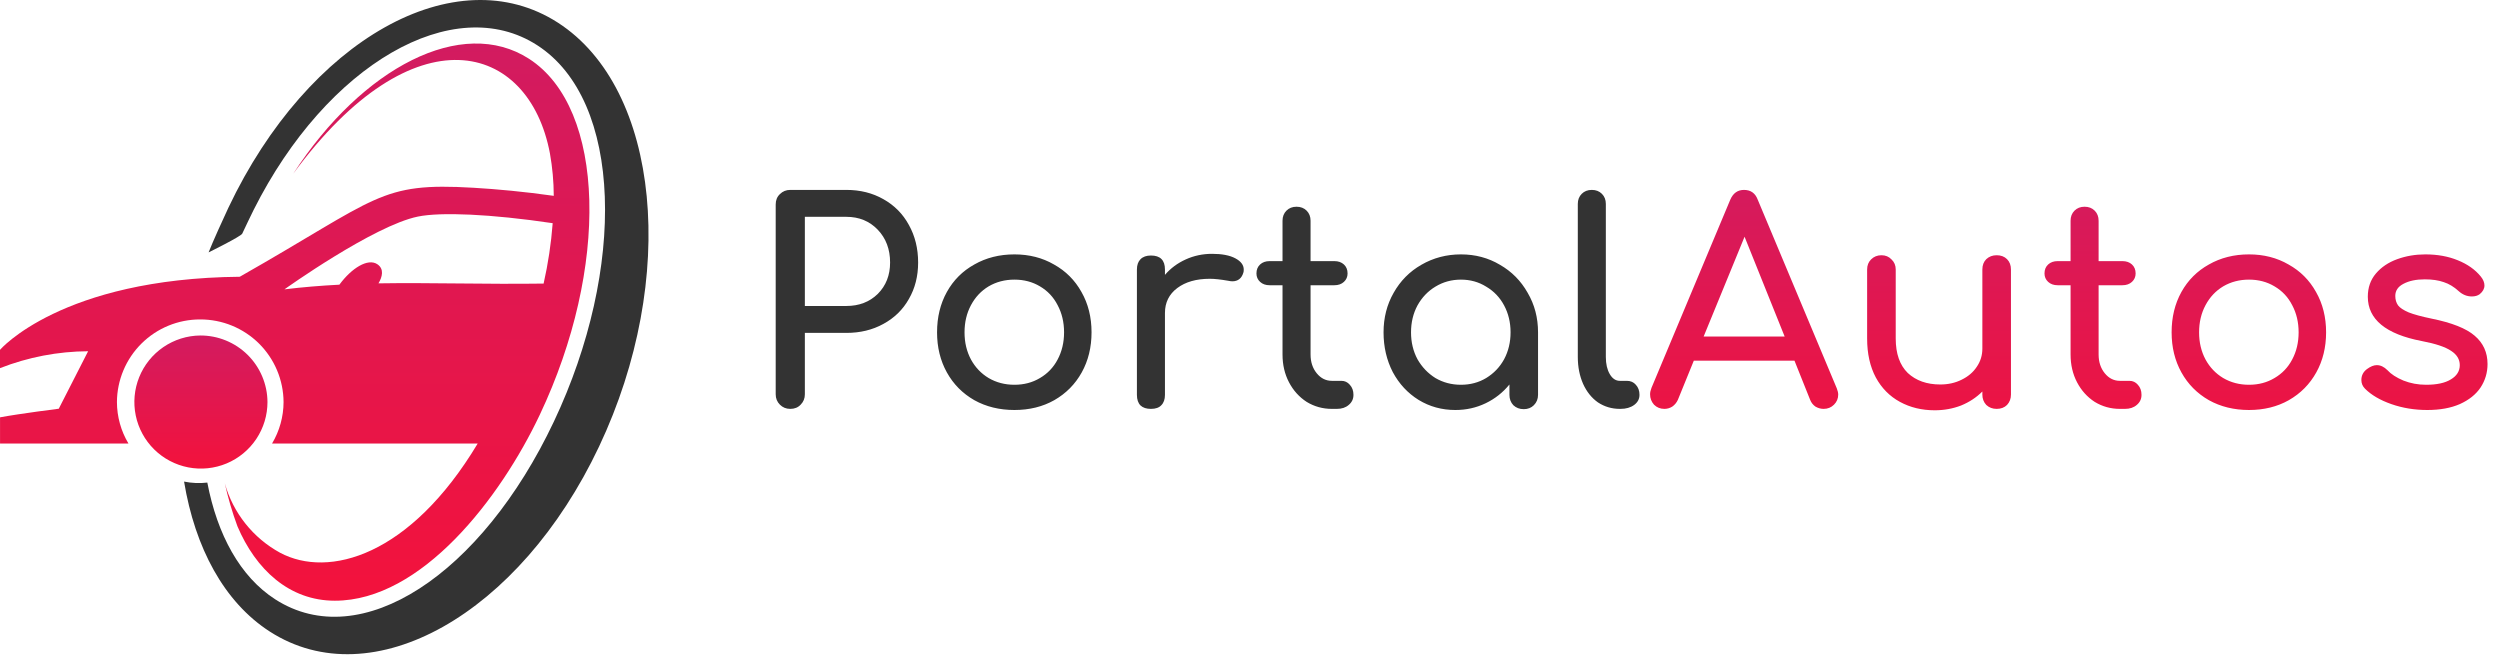
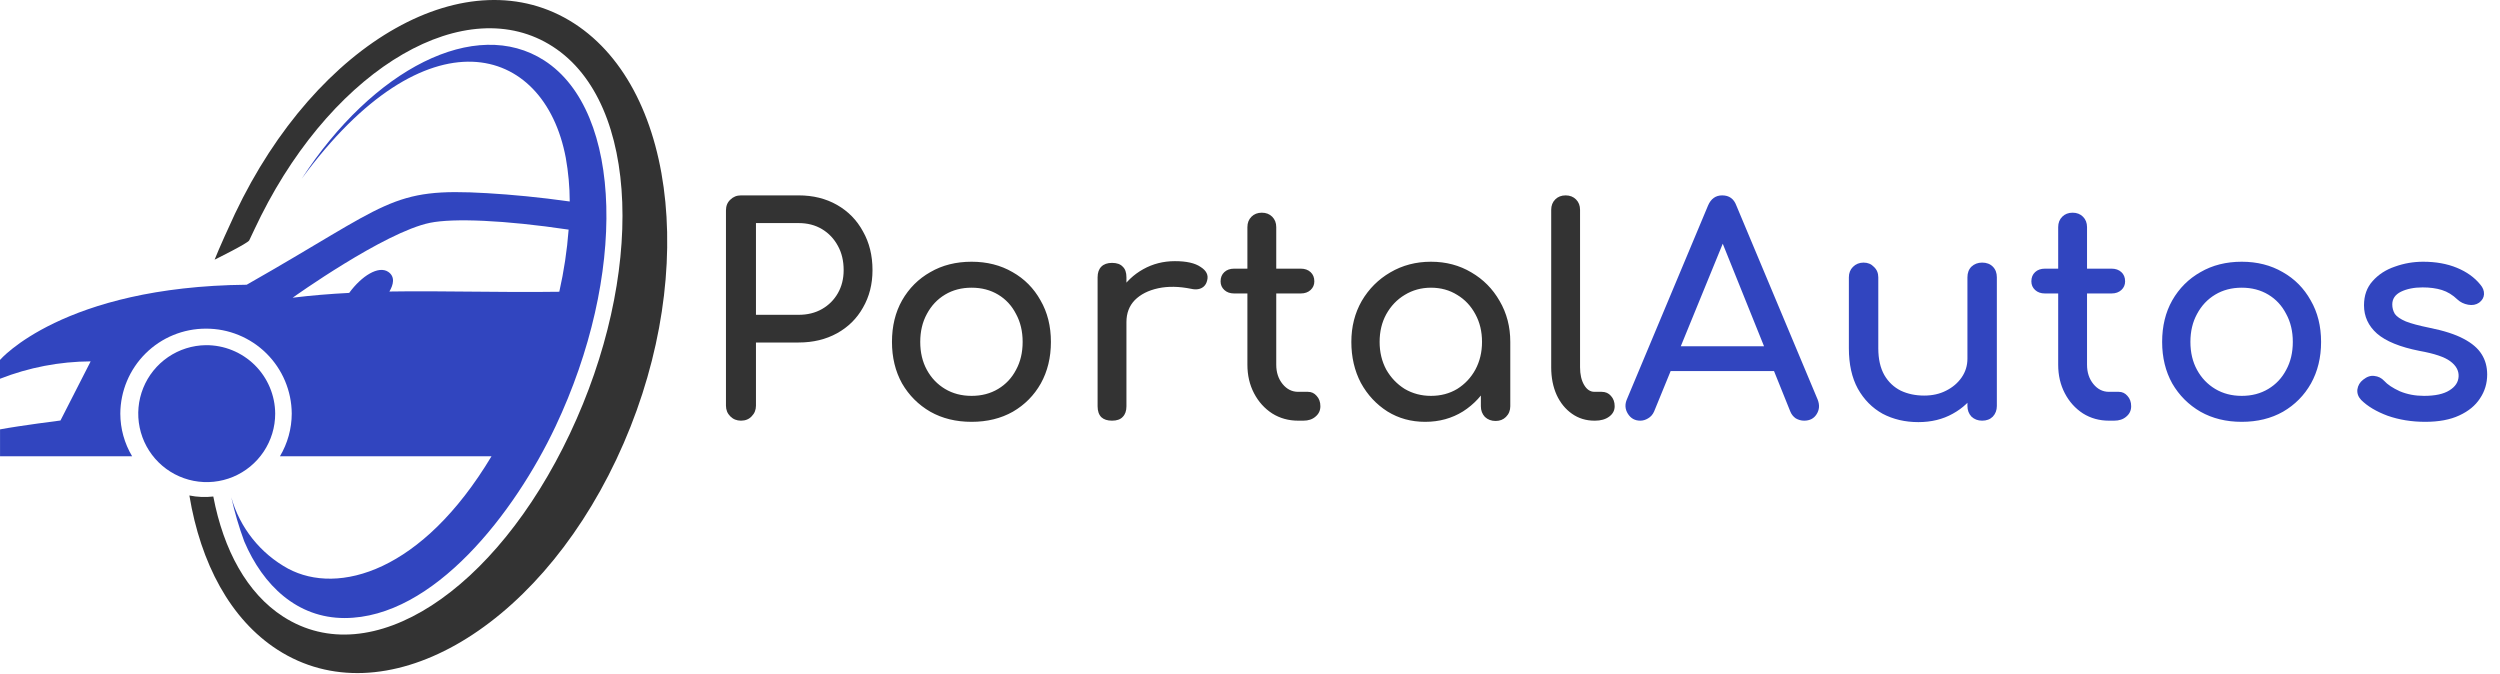
- <svg xmlns="http://www.w3.org/2000/svg" width="214" height="56" viewBox="0 0 214 56" fill="none">
+ <svg xmlns="http://www.w3.org/2000/svg" width="208" height="56" viewBox="0 0 208 56" fill="none">
  <path d="M47.76 1.942C38.999 -3.705 26.379 3.382 19.554 17.774C19.131 18.669 18.212 20.696 17.855 21.605C17.855 21.605 20.62 20.243 20.735 20.001C20.882 19.689 21.558 18.259 21.718 17.954C27.993 5.471 38.849 -0.741 45.989 3.874C53.316 8.6 53.608 22.992 47.412 36.088C41.217 49.184 30.885 56.026 23.555 51.299C20.557 49.368 18.599 45.773 17.747 41.309C17.083 41.386 16.411 41.357 15.756 41.224C16.694 46.878 19.17 51.532 23.089 54.058C31.85 59.705 44.47 52.618 51.279 38.226C58.088 23.835 56.523 7.593 47.76 1.942Z" fill="#333333" />
-   <path d="M17.133 28.718C16.009 28.731 14.915 29.076 13.986 29.71C13.058 30.344 12.338 31.238 11.917 32.28C11.496 33.322 11.392 34.466 11.62 35.566C11.847 36.667 12.394 37.676 13.194 38.466C13.993 39.256 15.008 39.792 16.111 40.007C17.215 40.222 18.357 40.105 19.394 39.672C20.431 39.239 21.317 38.509 21.94 37.573C22.563 36.638 22.896 35.539 22.896 34.415C22.892 33.663 22.739 32.919 22.447 32.225C22.155 31.532 21.73 30.902 21.195 30.373C20.659 29.844 20.025 29.426 19.328 29.142C18.632 28.858 17.886 28.714 17.133 28.718Z" fill="url(#paint0_linear_885_2)" />
-   <path d="M17.134 27.344C19.017 27.337 20.827 28.078 22.166 29.403C23.504 30.729 24.262 32.531 24.273 34.415C24.269 35.665 23.929 36.89 23.29 37.964H40.892C35.12 47.593 28.137 49.541 23.968 47.311C22.825 46.686 21.817 45.839 21.006 44.819C20.194 43.799 19.594 42.627 19.242 41.372C19.519 42.618 19.88 43.844 20.321 45.042C21.889 48.735 24.746 51.421 28.665 51.421C36.094 51.421 42.837 42.628 46.209 35.498C52.145 22.953 51.876 9.282 45.284 5.032C39.557 1.339 31.026 5.747 25.1 14.871C35.428 0.785 45.277 3.579 47.074 13.133C47.288 14.331 47.398 15.546 47.402 16.764C44.867 16.406 42.578 16.193 40.531 16.072C32.466 15.596 32.466 16.905 20.525 23.69C5.234 23.838 0 29.945 0 29.945V31.513C2.404 30.571 4.961 30.08 7.543 30.066L5.031 34.986C5.031 34.986 1.728 35.402 0.003 35.724V37.964H10.994C10.352 36.891 10.013 35.665 10.01 34.415C10.02 32.534 10.776 30.733 12.111 29.408C13.446 28.083 15.252 27.341 17.134 27.344ZM35.776 18.538C37.717 18.141 41.984 18.312 47.31 19.105C47.178 20.845 46.918 22.573 46.533 24.274C41.492 24.346 36.864 24.182 32.397 24.255C32.725 23.707 32.906 23.021 32.296 22.615C31.495 22.083 30.098 22.943 29.052 24.369C27.478 24.451 25.913 24.576 24.349 24.769C24.349 24.766 31.991 19.309 35.776 18.538Z" fill="url(#paint1_linear_885_2)" />
-   <path d="M67.648 35C67.296 35 67 34.88 66.76 34.64C66.52 34.4 66.4 34.104 66.4 33.752V17.504C66.4 17.136 66.52 16.84 66.76 16.616C67 16.376 67.296 16.256 67.648 16.256H72.448C73.632 16.256 74.688 16.52 75.616 17.048C76.56 17.576 77.288 18.312 77.8 19.256C78.328 20.2 78.592 21.272 78.592 22.472C78.592 23.64 78.328 24.68 77.8 25.592C77.288 26.504 76.56 27.216 75.616 27.728C74.688 28.24 73.632 28.496 72.448 28.496H68.896V33.752C68.896 34.104 68.776 34.4 68.536 34.64C68.312 34.88 68.016 35 67.648 35ZM72.448 26.192C73.536 26.192 74.432 25.848 75.136 25.16C75.84 24.456 76.192 23.56 76.192 22.472C76.192 21.336 75.84 20.4 75.136 19.664C74.432 18.928 73.536 18.56 72.448 18.56H68.896V26.192H72.448ZM86.836 35.096C85.556 35.096 84.412 34.816 83.404 34.256C82.396 33.68 81.612 32.888 81.052 31.88C80.492 30.872 80.212 29.728 80.212 28.448C80.212 27.152 80.492 26 81.052 24.992C81.612 23.984 82.396 23.2 83.404 22.64C84.412 22.064 85.556 21.776 86.836 21.776C88.1 21.776 89.228 22.064 90.22 22.64C91.228 23.2 92.012 23.984 92.572 24.992C93.148 26 93.436 27.152 93.436 28.448C93.436 29.728 93.156 30.872 92.596 31.88C92.036 32.888 91.252 33.68 90.244 34.256C89.252 34.816 88.116 35.096 86.836 35.096ZM86.836 32.936C87.652 32.936 88.38 32.744 89.02 32.36C89.676 31.976 90.18 31.448 90.532 30.776C90.9 30.088 91.084 29.312 91.084 28.448C91.084 27.584 90.9 26.808 90.532 26.12C90.18 25.432 89.676 24.896 89.02 24.512C88.38 24.128 87.652 23.936 86.836 23.936C86.02 23.936 85.284 24.128 84.628 24.512C83.988 24.896 83.484 25.432 83.116 26.12C82.748 26.808 82.564 27.584 82.564 28.448C82.564 29.312 82.748 30.088 83.116 30.776C83.484 31.448 83.988 31.976 84.628 32.36C85.284 32.744 86.02 32.936 86.836 32.936ZM103.752 21.728C104.6 21.728 105.264 21.856 105.744 22.112C106.224 22.368 106.464 22.688 106.464 23.072C106.464 23.184 106.456 23.264 106.44 23.312C106.296 23.824 105.976 24.08 105.48 24.08C105.4 24.08 105.28 24.064 105.12 24.032C104.48 23.92 103.96 23.864 103.56 23.864C102.408 23.864 101.48 24.128 100.776 24.656C100.072 25.184 99.72 25.896 99.72 26.792V33.8C99.72 34.184 99.616 34.48 99.408 34.688C99.216 34.896 98.92 35 98.52 35C98.136 35 97.84 34.904 97.632 34.712C97.424 34.504 97.32 34.2 97.32 33.8V23.072C97.32 22.688 97.424 22.392 97.632 22.184C97.84 21.976 98.136 21.872 98.52 21.872C99.32 21.872 99.72 22.272 99.72 23.072V23.528C100.2 22.968 100.792 22.528 101.496 22.208C102.2 21.888 102.952 21.728 103.752 21.728ZM114.824 32.6C115.112 32.6 115.352 32.712 115.544 32.936C115.752 33.16 115.856 33.448 115.856 33.8C115.856 34.152 115.72 34.44 115.448 34.664C115.192 34.888 114.856 35 114.44 35H114.008C113.224 35 112.504 34.8 111.848 34.4C111.208 33.984 110.704 33.424 110.336 32.72C109.968 32.016 109.784 31.224 109.784 30.344V24.416H108.68C108.344 24.416 108.072 24.32 107.864 24.128C107.656 23.936 107.552 23.696 107.552 23.408C107.552 23.088 107.656 22.832 107.864 22.64C108.072 22.448 108.344 22.352 108.68 22.352H109.784V18.896C109.784 18.544 109.896 18.256 110.12 18.032C110.344 17.808 110.632 17.696 110.984 17.696C111.336 17.696 111.624 17.808 111.848 18.032C112.072 18.256 112.184 18.544 112.184 18.896V22.352H114.224C114.56 22.352 114.832 22.448 115.04 22.64C115.248 22.832 115.352 23.088 115.352 23.408C115.352 23.696 115.248 23.936 115.04 24.128C114.832 24.32 114.56 24.416 114.224 24.416H112.184V30.344C112.184 30.984 112.36 31.52 112.712 31.952C113.064 32.384 113.496 32.6 114.008 32.6H114.824ZM125.056 21.776C126.288 21.776 127.4 22.072 128.392 22.664C129.4 23.24 130.192 24.04 130.768 25.064C131.36 26.072 131.656 27.2 131.656 28.448V33.8C131.656 34.152 131.536 34.448 131.296 34.688C131.072 34.912 130.784 35.024 130.432 35.024C130.08 35.024 129.784 34.912 129.544 34.688C129.32 34.448 129.208 34.152 129.208 33.8V32.912C128.648 33.6 127.968 34.136 127.168 34.52C126.368 34.904 125.504 35.096 124.576 35.096C123.424 35.096 122.376 34.808 121.432 34.232C120.504 33.656 119.768 32.864 119.224 31.856C118.696 30.832 118.432 29.696 118.432 28.448C118.432 27.2 118.72 26.072 119.296 25.064C119.872 24.04 120.664 23.24 121.672 22.664C122.696 22.072 123.824 21.776 125.056 21.776ZM125.056 32.936C125.856 32.936 126.576 32.744 127.216 32.36C127.872 31.96 128.384 31.424 128.752 30.752C129.12 30.064 129.304 29.296 129.304 28.448C129.304 27.6 129.12 26.832 128.752 26.144C128.384 25.456 127.872 24.92 127.216 24.536C126.576 24.136 125.856 23.936 125.056 23.936C124.256 23.936 123.528 24.136 122.872 24.536C122.232 24.92 121.72 25.456 121.336 26.144C120.968 26.832 120.784 27.6 120.784 28.448C120.784 29.296 120.968 30.064 121.336 30.752C121.72 31.424 122.232 31.96 122.872 32.36C123.528 32.744 124.256 32.936 125.056 32.936ZM138.66 35C137.972 35 137.348 34.816 136.788 34.448C136.244 34.064 135.82 33.536 135.516 32.864C135.212 32.176 135.06 31.408 135.06 30.56V17.456C135.06 17.104 135.172 16.816 135.396 16.592C135.62 16.368 135.908 16.256 136.26 16.256C136.612 16.256 136.9 16.368 137.124 16.592C137.348 16.816 137.46 17.104 137.46 17.456V30.56C137.46 31.152 137.572 31.64 137.796 32.024C138.02 32.408 138.308 32.6 138.66 32.6H139.26C139.58 32.6 139.836 32.712 140.028 32.936C140.236 33.16 140.34 33.448 140.34 33.8C140.34 34.152 140.188 34.44 139.884 34.664C139.58 34.888 139.188 35 138.708 35H138.66Z" fill="#333333" />
-   <path d="M157.231 33.248C157.311 33.456 157.351 33.632 157.351 33.776C157.351 34.112 157.231 34.4 156.991 34.64C156.751 34.88 156.455 35 156.103 35C155.863 35 155.631 34.936 155.407 34.808C155.199 34.664 155.047 34.472 154.951 34.232L153.607 30.872H144.991L143.623 34.232C143.511 34.472 143.351 34.664 143.143 34.808C142.935 34.936 142.711 35 142.471 35C142.119 35 141.823 34.88 141.583 34.64C141.359 34.384 141.247 34.088 141.247 33.752C141.247 33.592 141.287 33.408 141.367 33.2L148.111 17.096C148.351 16.536 148.743 16.256 149.287 16.256C149.863 16.256 150.255 16.536 150.463 17.096L157.231 33.248ZM145.831 28.808H152.767L149.335 20.264L145.831 28.808ZM170.914 21.848C171.282 21.848 171.578 21.96 171.802 22.184C172.026 22.408 172.138 22.704 172.138 23.072V33.776C172.138 34.128 172.026 34.424 171.802 34.664C171.578 34.888 171.282 35 170.914 35C170.562 35 170.266 34.888 170.026 34.664C169.802 34.424 169.69 34.128 169.69 33.776V33.512C169.178 34.024 168.57 34.424 167.866 34.712C167.162 34.984 166.41 35.12 165.61 35.12C164.506 35.12 163.514 34.88 162.634 34.4C161.754 33.92 161.066 33.224 160.57 32.312C160.074 31.384 159.826 30.272 159.826 28.976V23.072C159.826 22.72 159.938 22.432 160.162 22.208C160.402 21.968 160.698 21.848 161.05 21.848C161.402 21.848 161.69 21.968 161.914 22.208C162.154 22.432 162.274 22.72 162.274 23.072V28.976C162.274 30.272 162.618 31.256 163.306 31.928C164.01 32.584 164.938 32.912 166.09 32.912C166.762 32.912 167.37 32.776 167.914 32.504C168.474 32.232 168.906 31.864 169.21 31.4C169.53 30.936 169.69 30.416 169.69 29.84V23.072C169.69 22.704 169.802 22.408 170.026 22.184C170.266 21.96 170.562 21.848 170.914 21.848ZM182.281 32.6C182.569 32.6 182.809 32.712 183.001 32.936C183.209 33.16 183.313 33.448 183.313 33.8C183.313 34.152 183.177 34.44 182.905 34.664C182.649 34.888 182.313 35 181.897 35H181.465C180.681 35 179.961 34.8 179.305 34.4C178.665 33.984 178.161 33.424 177.793 32.72C177.425 32.016 177.241 31.224 177.241 30.344V24.416H176.137C175.801 24.416 175.529 24.32 175.321 24.128C175.113 23.936 175.009 23.696 175.009 23.408C175.009 23.088 175.113 22.832 175.321 22.64C175.529 22.448 175.801 22.352 176.137 22.352H177.241V18.896C177.241 18.544 177.353 18.256 177.577 18.032C177.801 17.808 178.089 17.696 178.441 17.696C178.793 17.696 179.081 17.808 179.305 18.032C179.529 18.256 179.641 18.544 179.641 18.896V22.352H181.681C182.017 22.352 182.289 22.448 182.497 22.64C182.705 22.832 182.809 23.088 182.809 23.408C182.809 23.696 182.705 23.936 182.497 24.128C182.289 24.32 182.017 24.416 181.681 24.416H179.641V30.344C179.641 30.984 179.817 31.52 180.169 31.952C180.521 32.384 180.953 32.6 181.465 32.6H182.281ZM192.514 35.096C191.234 35.096 190.09 34.816 189.082 34.256C188.074 33.68 187.29 32.888 186.73 31.88C186.17 30.872 185.89 29.728 185.89 28.448C185.89 27.152 186.17 26 186.73 24.992C187.29 23.984 188.074 23.2 189.082 22.64C190.09 22.064 191.234 21.776 192.514 21.776C193.778 21.776 194.906 22.064 195.898 22.64C196.906 23.2 197.69 23.984 198.25 24.992C198.826 26 199.114 27.152 199.114 28.448C199.114 29.728 198.834 30.872 198.274 31.88C197.714 32.888 196.93 33.68 195.922 34.256C194.93 34.816 193.794 35.096 192.514 35.096ZM192.514 32.936C193.33 32.936 194.058 32.744 194.698 32.36C195.354 31.976 195.858 31.448 196.21 30.776C196.578 30.088 196.762 29.312 196.762 28.448C196.762 27.584 196.578 26.808 196.21 26.12C195.858 25.432 195.354 24.896 194.698 24.512C194.058 24.128 193.33 23.936 192.514 23.936C191.698 23.936 190.962 24.128 190.306 24.512C189.666 24.896 189.162 25.432 188.794 26.12C188.426 26.808 188.242 27.584 188.242 28.448C188.242 29.312 188.426 30.088 188.794 30.776C189.162 31.448 189.666 31.976 190.306 32.36C190.962 32.744 191.698 32.936 192.514 32.936ZM207.773 35.096C206.685 35.096 205.661 34.928 204.701 34.592C203.741 34.256 202.989 33.816 202.445 33.272C202.237 33.064 202.133 32.816 202.133 32.528C202.133 32.144 202.293 31.832 202.613 31.592C202.917 31.368 203.197 31.256 203.453 31.256C203.773 31.256 204.077 31.4 204.365 31.688C204.669 32.024 205.125 32.32 205.733 32.576C206.341 32.816 206.989 32.936 207.677 32.936C208.589 32.936 209.293 32.784 209.789 32.48C210.301 32.176 210.557 31.768 210.557 31.256C210.557 30.76 210.309 30.352 209.813 30.032C209.317 29.696 208.477 29.416 207.293 29.192C204.221 28.6 202.685 27.336 202.685 25.4C202.685 24.616 202.917 23.952 203.381 23.408C203.845 22.864 204.453 22.456 205.205 22.184C205.957 21.912 206.757 21.776 207.605 21.776C208.645 21.776 209.573 21.944 210.389 22.28C211.221 22.616 211.877 23.08 212.357 23.672C212.565 23.928 212.669 24.184 212.669 24.44C212.669 24.712 212.533 24.96 212.261 25.184C212.085 25.312 211.861 25.376 211.589 25.376C211.173 25.376 210.797 25.224 210.461 24.92C210.061 24.552 209.637 24.296 209.189 24.152C208.741 23.992 208.197 23.912 207.557 23.912C206.821 23.912 206.213 24.04 205.733 24.296C205.269 24.536 205.037 24.88 205.037 25.328C205.037 25.648 205.117 25.92 205.277 26.144C205.437 26.352 205.741 26.552 206.189 26.744C206.637 26.92 207.285 27.096 208.133 27.272C209.877 27.624 211.109 28.112 211.829 28.736C212.565 29.36 212.933 30.168 212.933 31.16C212.933 31.896 212.733 32.568 212.333 33.176C211.933 33.768 211.341 34.24 210.557 34.592C209.789 34.928 208.861 35.096 207.773 35.096Z" fill="url(#paint2_linear_885_2)" />
-   <defs>
-     <linearGradient id="paint0_linear_885_2" x1="17.199" y1="28.718" x2="17.199" y2="40.112" gradientUnits="userSpaceOnUse">
-       <stop stop-color="#D21B60" />
-       <stop offset="1" stop-color="#F3123C" />
-     </linearGradient>
-     <linearGradient id="paint1_linear_885_2" x1="25.227" y1="3.726" x2="25.227" y2="51.421" gradientUnits="userSpaceOnUse">
-       <stop stop-color="#D21B60" />
-       <stop offset="1" stop-color="#F3123C" />
-     </linearGradient>
-     <linearGradient id="paint2_linear_885_2" x1="139" y1="14" x2="139" y2="41" gradientUnits="userSpaceOnUse">
-       <stop stop-color="#D21B60" />
-       <stop offset="1" stop-color="#F3123C" />
-     </linearGradient>
-   </defs>
+   <path d="M17.133 28.718C16.009 28.731 14.915 29.076 13.986 29.71C13.058 30.344 12.338 31.238 11.917 32.28C11.496 33.322 11.392 34.466 11.62 35.566C11.847 36.667 12.394 37.676 13.194 38.466C13.993 39.256 15.008 39.792 16.111 40.007C17.215 40.222 18.357 40.105 19.394 39.672C20.431 39.239 21.317 38.509 21.94 37.573C22.563 36.638 22.896 35.539 22.896 34.415C22.892 33.663 22.739 32.919 22.447 32.225C22.155 31.532 21.73 30.902 21.195 30.373C20.659 29.844 20.025 29.426 19.328 29.142C18.632 28.858 17.886 28.714 17.133 28.718Z" fill="#3145BF" />
+   <path d="M17.134 27.344C19.017 27.337 20.827 28.078 22.166 29.403C23.504 30.729 24.262 32.531 24.273 34.415C24.269 35.665 23.929 36.891 23.29 37.964H40.892C35.12 47.593 28.137 49.541 23.968 47.311C22.825 46.686 21.817 45.839 21.006 44.819C20.194 43.799 19.594 42.627 19.242 41.372C19.519 42.618 19.88 43.844 20.321 45.042C21.889 48.735 24.746 51.421 28.665 51.421C36.094 51.421 42.837 42.628 46.209 35.498C52.145 22.953 51.876 9.282 45.284 5.032C39.557 1.339 31.026 5.747 25.1 14.871C35.428 0.785 45.277 3.579 47.074 13.133C47.288 14.331 47.398 15.546 47.402 16.764C44.867 16.406 42.578 16.193 40.531 16.072C32.466 15.596 32.466 16.905 20.525 23.69C5.234 23.838 0 29.945 0 29.945V31.513C2.404 30.571 4.961 30.08 7.543 30.066L5.031 34.986C5.031 34.986 1.728 35.403 0.003 35.724V37.964H10.994C10.352 36.891 10.013 35.665 10.01 34.415C10.02 32.534 10.776 30.733 12.111 29.408C13.446 28.083 15.252 27.341 17.134 27.344ZM35.776 18.538C37.717 18.141 41.984 18.312 47.31 19.105C47.178 20.845 46.918 22.573 46.533 24.274C41.492 24.346 36.864 24.182 32.397 24.255C32.725 23.707 32.906 23.021 32.296 22.615C31.495 22.083 30.098 22.943 29.052 24.369C27.478 24.451 25.913 24.576 24.349 24.77C24.349 24.766 31.991 19.309 35.776 18.538Z" fill="#3145BF" />
+   <path d="M61.648 35C61.296 35 61 34.88 60.76 34.64C60.52 34.4 60.4 34.104 60.4 33.752V17.504C60.4 17.136 60.52 16.84 60.76 16.616C61 16.376 61.296 16.256 61.648 16.256H66.448C67.648 16.256 68.712 16.52 69.64 17.048C70.568 17.576 71.288 18.312 71.8 19.256C72.328 20.184 72.592 21.256 72.592 22.472C72.592 23.64 72.328 24.68 71.8 25.592C71.288 26.504 70.568 27.216 69.64 27.728C68.712 28.24 67.648 28.496 66.448 28.496H62.896V33.752C62.896 34.104 62.776 34.4 62.536 34.64C62.312 34.88 62.016 35 61.648 35ZM62.896 26.192H66.448C67.184 26.192 67.832 26.032 68.392 25.712C68.952 25.392 69.392 24.952 69.712 24.392C70.032 23.832 70.192 23.192 70.192 22.472C70.192 21.704 70.032 21.032 69.712 20.456C69.392 19.864 68.952 19.4 68.392 19.064C67.832 18.728 67.184 18.56 66.448 18.56H62.896V26.192ZM80.836 35.096C79.54 35.096 78.396 34.816 77.404 34.256C76.412 33.68 75.628 32.896 75.052 31.904C74.492 30.896 74.212 29.744 74.212 28.448C74.212 27.136 74.492 25.984 75.052 24.992C75.628 23.984 76.412 23.2 77.404 22.64C78.396 22.064 79.54 21.776 80.836 21.776C82.116 21.776 83.252 22.064 84.244 22.64C85.236 23.2 86.012 23.984 86.572 24.992C87.148 25.984 87.436 27.136 87.436 28.448C87.436 29.744 87.156 30.896 86.596 31.904C86.036 32.896 85.26 33.68 84.268 34.256C83.276 34.816 82.132 35.096 80.836 35.096ZM80.836 32.936C81.668 32.936 82.404 32.744 83.044 32.36C83.684 31.976 84.18 31.448 84.532 30.776C84.9 30.104 85.084 29.328 85.084 28.448C85.084 27.568 84.9 26.792 84.532 26.12C84.18 25.432 83.684 24.896 83.044 24.512C82.404 24.128 81.668 23.936 80.836 23.936C80.004 23.936 79.268 24.128 78.628 24.512C77.988 24.896 77.484 25.432 77.116 26.12C76.748 26.792 76.564 27.568 76.564 28.448C76.564 29.328 76.748 30.104 77.116 30.776C77.484 31.448 77.988 31.976 78.628 32.36C79.268 32.744 80.004 32.936 80.836 32.936ZM92.496 26.792C92.496 25.832 92.728 24.976 93.192 24.224C93.672 23.456 94.312 22.848 95.112 22.4C95.912 21.952 96.792 21.728 97.752 21.728C98.712 21.728 99.424 21.888 99.888 22.208C100.368 22.512 100.552 22.88 100.44 23.312C100.392 23.536 100.296 23.712 100.152 23.84C100.024 23.952 99.872 24.024 99.696 24.056C99.52 24.088 99.328 24.08 99.12 24.032C98.096 23.824 97.176 23.808 96.36 23.984C95.544 24.16 94.896 24.488 94.416 24.968C93.952 25.448 93.72 26.056 93.72 26.792H92.496ZM92.52 35C92.136 35 91.84 34.904 91.632 34.712C91.424 34.504 91.32 34.2 91.32 33.8V23.072C91.32 22.688 91.424 22.392 91.632 22.184C91.84 21.976 92.136 21.872 92.52 21.872C92.92 21.872 93.216 21.976 93.408 22.184C93.616 22.376 93.72 22.672 93.72 23.072V33.8C93.72 34.184 93.616 34.48 93.408 34.688C93.216 34.896 92.92 35 92.52 35ZM108.008 35C107.208 35 106.488 34.8 105.848 34.4C105.208 33.984 104.704 33.424 104.336 32.72C103.968 32.016 103.784 31.224 103.784 30.344V18.896C103.784 18.544 103.896 18.256 104.12 18.032C104.344 17.808 104.632 17.696 104.984 17.696C105.336 17.696 105.624 17.808 105.848 18.032C106.072 18.256 106.184 18.544 106.184 18.896V30.344C106.184 30.984 106.36 31.52 106.712 31.952C107.064 32.384 107.496 32.6 108.008 32.6H108.824C109.112 32.6 109.352 32.712 109.544 32.936C109.752 33.16 109.856 33.448 109.856 33.8C109.856 34.152 109.72 34.44 109.448 34.664C109.192 34.888 108.856 35 108.44 35H108.008ZM102.68 24.416C102.344 24.416 102.072 24.32 101.864 24.128C101.656 23.936 101.552 23.696 101.552 23.408C101.552 23.088 101.656 22.832 101.864 22.64C102.072 22.448 102.344 22.352 102.68 22.352H108.224C108.56 22.352 108.832 22.448 109.04 22.64C109.248 22.832 109.352 23.088 109.352 23.408C109.352 23.696 109.248 23.936 109.04 24.128C108.832 24.32 108.56 24.416 108.224 24.416H102.68ZM118.576 35.096C117.408 35.096 116.36 34.808 115.432 34.232C114.504 33.64 113.768 32.848 113.224 31.856C112.696 30.848 112.432 29.712 112.432 28.448C112.432 27.184 112.72 26.048 113.296 25.04C113.888 24.032 114.68 23.24 115.672 22.664C116.68 22.072 117.808 21.776 119.056 21.776C120.304 21.776 121.424 22.072 122.416 22.664C123.408 23.24 124.192 24.032 124.768 25.04C125.36 26.048 125.656 27.184 125.656 28.448H124.72C124.72 29.712 124.448 30.848 123.904 31.856C123.376 32.848 122.648 33.64 121.72 34.232C120.792 34.808 119.744 35.096 118.576 35.096ZM119.056 32.936C119.872 32.936 120.6 32.744 121.24 32.36C121.88 31.96 122.384 31.424 122.752 30.752C123.12 30.064 123.304 29.296 123.304 28.448C123.304 27.584 123.12 26.816 122.752 26.144C122.384 25.456 121.88 24.92 121.24 24.536C120.6 24.136 119.872 23.936 119.056 23.936C118.256 23.936 117.528 24.136 116.872 24.536C116.232 24.92 115.72 25.456 115.336 26.144C114.968 26.816 114.784 27.584 114.784 28.448C114.784 29.296 114.968 30.064 115.336 30.752C115.72 31.424 116.232 31.96 116.872 32.36C117.528 32.744 118.256 32.936 119.056 32.936ZM124.432 35.024C124.08 35.024 123.784 34.912 123.544 34.688C123.32 34.448 123.208 34.152 123.208 33.8V30.128L123.664 27.584L125.656 28.448V33.8C125.656 34.152 125.536 34.448 125.296 34.688C125.072 34.912 124.784 35.024 124.432 35.024ZM132.66 35C131.956 35 131.332 34.808 130.788 34.424C130.244 34.04 129.82 33.52 129.516 32.864C129.212 32.192 129.06 31.424 129.06 30.56V17.456C129.06 17.104 129.172 16.816 129.396 16.592C129.62 16.368 129.908 16.256 130.26 16.256C130.612 16.256 130.9 16.368 131.124 16.592C131.348 16.816 131.46 17.104 131.46 17.456V30.56C131.46 31.152 131.572 31.64 131.796 32.024C132.02 32.408 132.308 32.6 132.66 32.6H133.26C133.58 32.6 133.836 32.712 134.028 32.936C134.236 33.16 134.34 33.448 134.34 33.8C134.34 34.152 134.188 34.44 133.884 34.664C133.58 34.888 133.188 35 132.708 35H132.66Z" fill="#333333" />
+   <path d="M136.471 35C136.023 35 135.679 34.808 135.439 34.424C135.199 34.04 135.175 33.632 135.367 33.2L142.111 17.096C142.351 16.536 142.743 16.256 143.287 16.256C143.863 16.256 144.255 16.536 144.463 17.096L151.231 33.248C151.407 33.696 151.375 34.104 151.135 34.472C150.911 34.824 150.567 35 150.103 35C149.863 35 149.631 34.936 149.407 34.808C149.199 34.664 149.047 34.472 148.951 34.232L142.999 19.448H143.671L137.623 34.232C137.511 34.488 137.343 34.68 137.119 34.808C136.911 34.936 136.695 35 136.471 35ZM137.743 30.872L138.703 28.808H148.111L149.071 30.872H137.743ZM159.61 35.12C158.506 35.12 157.514 34.888 156.634 34.424C155.77 33.944 155.082 33.248 154.57 32.336C154.074 31.424 153.826 30.304 153.826 28.976V23.072C153.826 22.72 153.938 22.432 154.162 22.208C154.402 21.968 154.698 21.848 155.05 21.848C155.402 21.848 155.69 21.968 155.914 22.208C156.154 22.432 156.274 22.72 156.274 23.072V28.976C156.274 29.872 156.442 30.616 156.778 31.208C157.114 31.784 157.57 32.216 158.146 32.504C158.722 32.776 159.37 32.912 160.09 32.912C160.778 32.912 161.386 32.776 161.914 32.504C162.458 32.232 162.89 31.864 163.21 31.4C163.53 30.936 163.69 30.416 163.69 29.84H165.202C165.202 30.832 164.954 31.728 164.458 32.528C163.978 33.328 163.314 33.96 162.466 34.424C161.634 34.888 160.682 35.12 159.61 35.12ZM164.914 35C164.562 35 164.266 34.888 164.026 34.664C163.802 34.424 163.69 34.128 163.69 33.776V23.072C163.69 22.704 163.802 22.408 164.026 22.184C164.266 21.96 164.562 21.848 164.914 21.848C165.282 21.848 165.578 21.96 165.802 22.184C166.026 22.408 166.138 22.704 166.138 23.072V33.776C166.138 34.128 166.026 34.424 165.802 34.664C165.578 34.888 165.282 35 164.914 35ZM175.465 35C174.665 35 173.945 34.8 173.305 34.4C172.665 33.984 172.161 33.424 171.793 32.72C171.425 32.016 171.241 31.224 171.241 30.344V18.896C171.241 18.544 171.353 18.256 171.577 18.032C171.801 17.808 172.089 17.696 172.441 17.696C172.793 17.696 173.081 17.808 173.305 18.032C173.529 18.256 173.641 18.544 173.641 18.896V30.344C173.641 30.984 173.817 31.52 174.169 31.952C174.521 32.384 174.953 32.6 175.465 32.6H176.281C176.569 32.6 176.809 32.712 177.001 32.936C177.209 33.16 177.313 33.448 177.313 33.8C177.313 34.152 177.177 34.44 176.905 34.664C176.649 34.888 176.313 35 175.897 35H175.465ZM170.137 24.416C169.801 24.416 169.529 24.32 169.321 24.128C169.113 23.936 169.009 23.696 169.009 23.408C169.009 23.088 169.113 22.832 169.321 22.64C169.529 22.448 169.801 22.352 170.137 22.352H175.681C176.017 22.352 176.289 22.448 176.497 22.64C176.705 22.832 176.809 23.088 176.809 23.408C176.809 23.696 176.705 23.936 176.497 24.128C176.289 24.32 176.017 24.416 175.681 24.416H170.137ZM186.514 35.096C185.218 35.096 184.074 34.816 183.082 34.256C182.09 33.68 181.306 32.896 180.73 31.904C180.17 30.896 179.89 29.744 179.89 28.448C179.89 27.136 180.17 25.984 180.73 24.992C181.306 23.984 182.09 23.2 183.082 22.64C184.074 22.064 185.218 21.776 186.514 21.776C187.794 21.776 188.93 22.064 189.922 22.64C190.914 23.2 191.69 23.984 192.25 24.992C192.826 25.984 193.114 27.136 193.114 28.448C193.114 29.744 192.834 30.896 192.274 31.904C191.714 32.896 190.938 33.68 189.946 34.256C188.954 34.816 187.81 35.096 186.514 35.096ZM186.514 32.936C187.346 32.936 188.082 32.744 188.722 32.36C189.362 31.976 189.858 31.448 190.21 30.776C190.578 30.104 190.762 29.328 190.762 28.448C190.762 27.568 190.578 26.792 190.21 26.12C189.858 25.432 189.362 24.896 188.722 24.512C188.082 24.128 187.346 23.936 186.514 23.936C185.682 23.936 184.946 24.128 184.306 24.512C183.666 24.896 183.162 25.432 182.794 26.12C182.426 26.792 182.242 27.568 182.242 28.448C182.242 29.328 182.426 30.104 182.794 30.776C183.162 31.448 183.666 31.976 184.306 32.36C184.946 32.744 185.682 32.936 186.514 32.936ZM201.773 35.096C200.653 35.096 199.613 34.928 198.653 34.592C197.709 34.24 196.973 33.8 196.445 33.272C196.205 33.016 196.101 32.728 196.133 32.408C196.181 32.072 196.341 31.8 196.613 31.592C196.933 31.336 197.245 31.232 197.549 31.28C197.869 31.312 198.141 31.448 198.365 31.688C198.637 31.992 199.069 32.28 199.661 32.552C200.269 32.808 200.941 32.936 201.677 32.936C202.605 32.936 203.309 32.784 203.789 32.48C204.285 32.176 204.541 31.784 204.557 31.304C204.573 30.824 204.341 30.408 203.861 30.056C203.397 29.704 202.541 29.416 201.293 29.192C199.677 28.872 198.501 28.392 197.765 27.752C197.045 27.112 196.685 26.328 196.685 25.4C196.685 24.584 196.925 23.912 197.405 23.384C197.885 22.84 198.501 22.44 199.253 22.184C200.005 21.912 200.789 21.776 201.605 21.776C202.661 21.776 203.597 21.944 204.413 22.28C205.229 22.616 205.877 23.08 206.357 23.672C206.581 23.928 206.685 24.2 206.669 24.488C206.653 24.76 206.517 24.992 206.261 25.184C206.005 25.36 205.701 25.416 205.349 25.352C204.997 25.288 204.701 25.144 204.461 24.92C204.061 24.536 203.629 24.272 203.165 24.128C202.701 23.984 202.165 23.912 201.557 23.912C200.853 23.912 200.253 24.032 199.757 24.272C199.277 24.512 199.037 24.864 199.037 25.328C199.037 25.616 199.109 25.88 199.253 26.12C199.413 26.344 199.717 26.552 200.165 26.744C200.613 26.92 201.269 27.096 202.133 27.272C203.333 27.512 204.277 27.816 204.965 28.184C205.669 28.552 206.173 28.984 206.477 29.48C206.781 29.96 206.933 30.52 206.933 31.16C206.933 31.896 206.733 32.56 206.333 33.152C205.949 33.744 205.373 34.216 204.605 34.568C203.853 34.92 202.909 35.096 201.773 35.096Z" fill="#3145BF" />
</svg>
